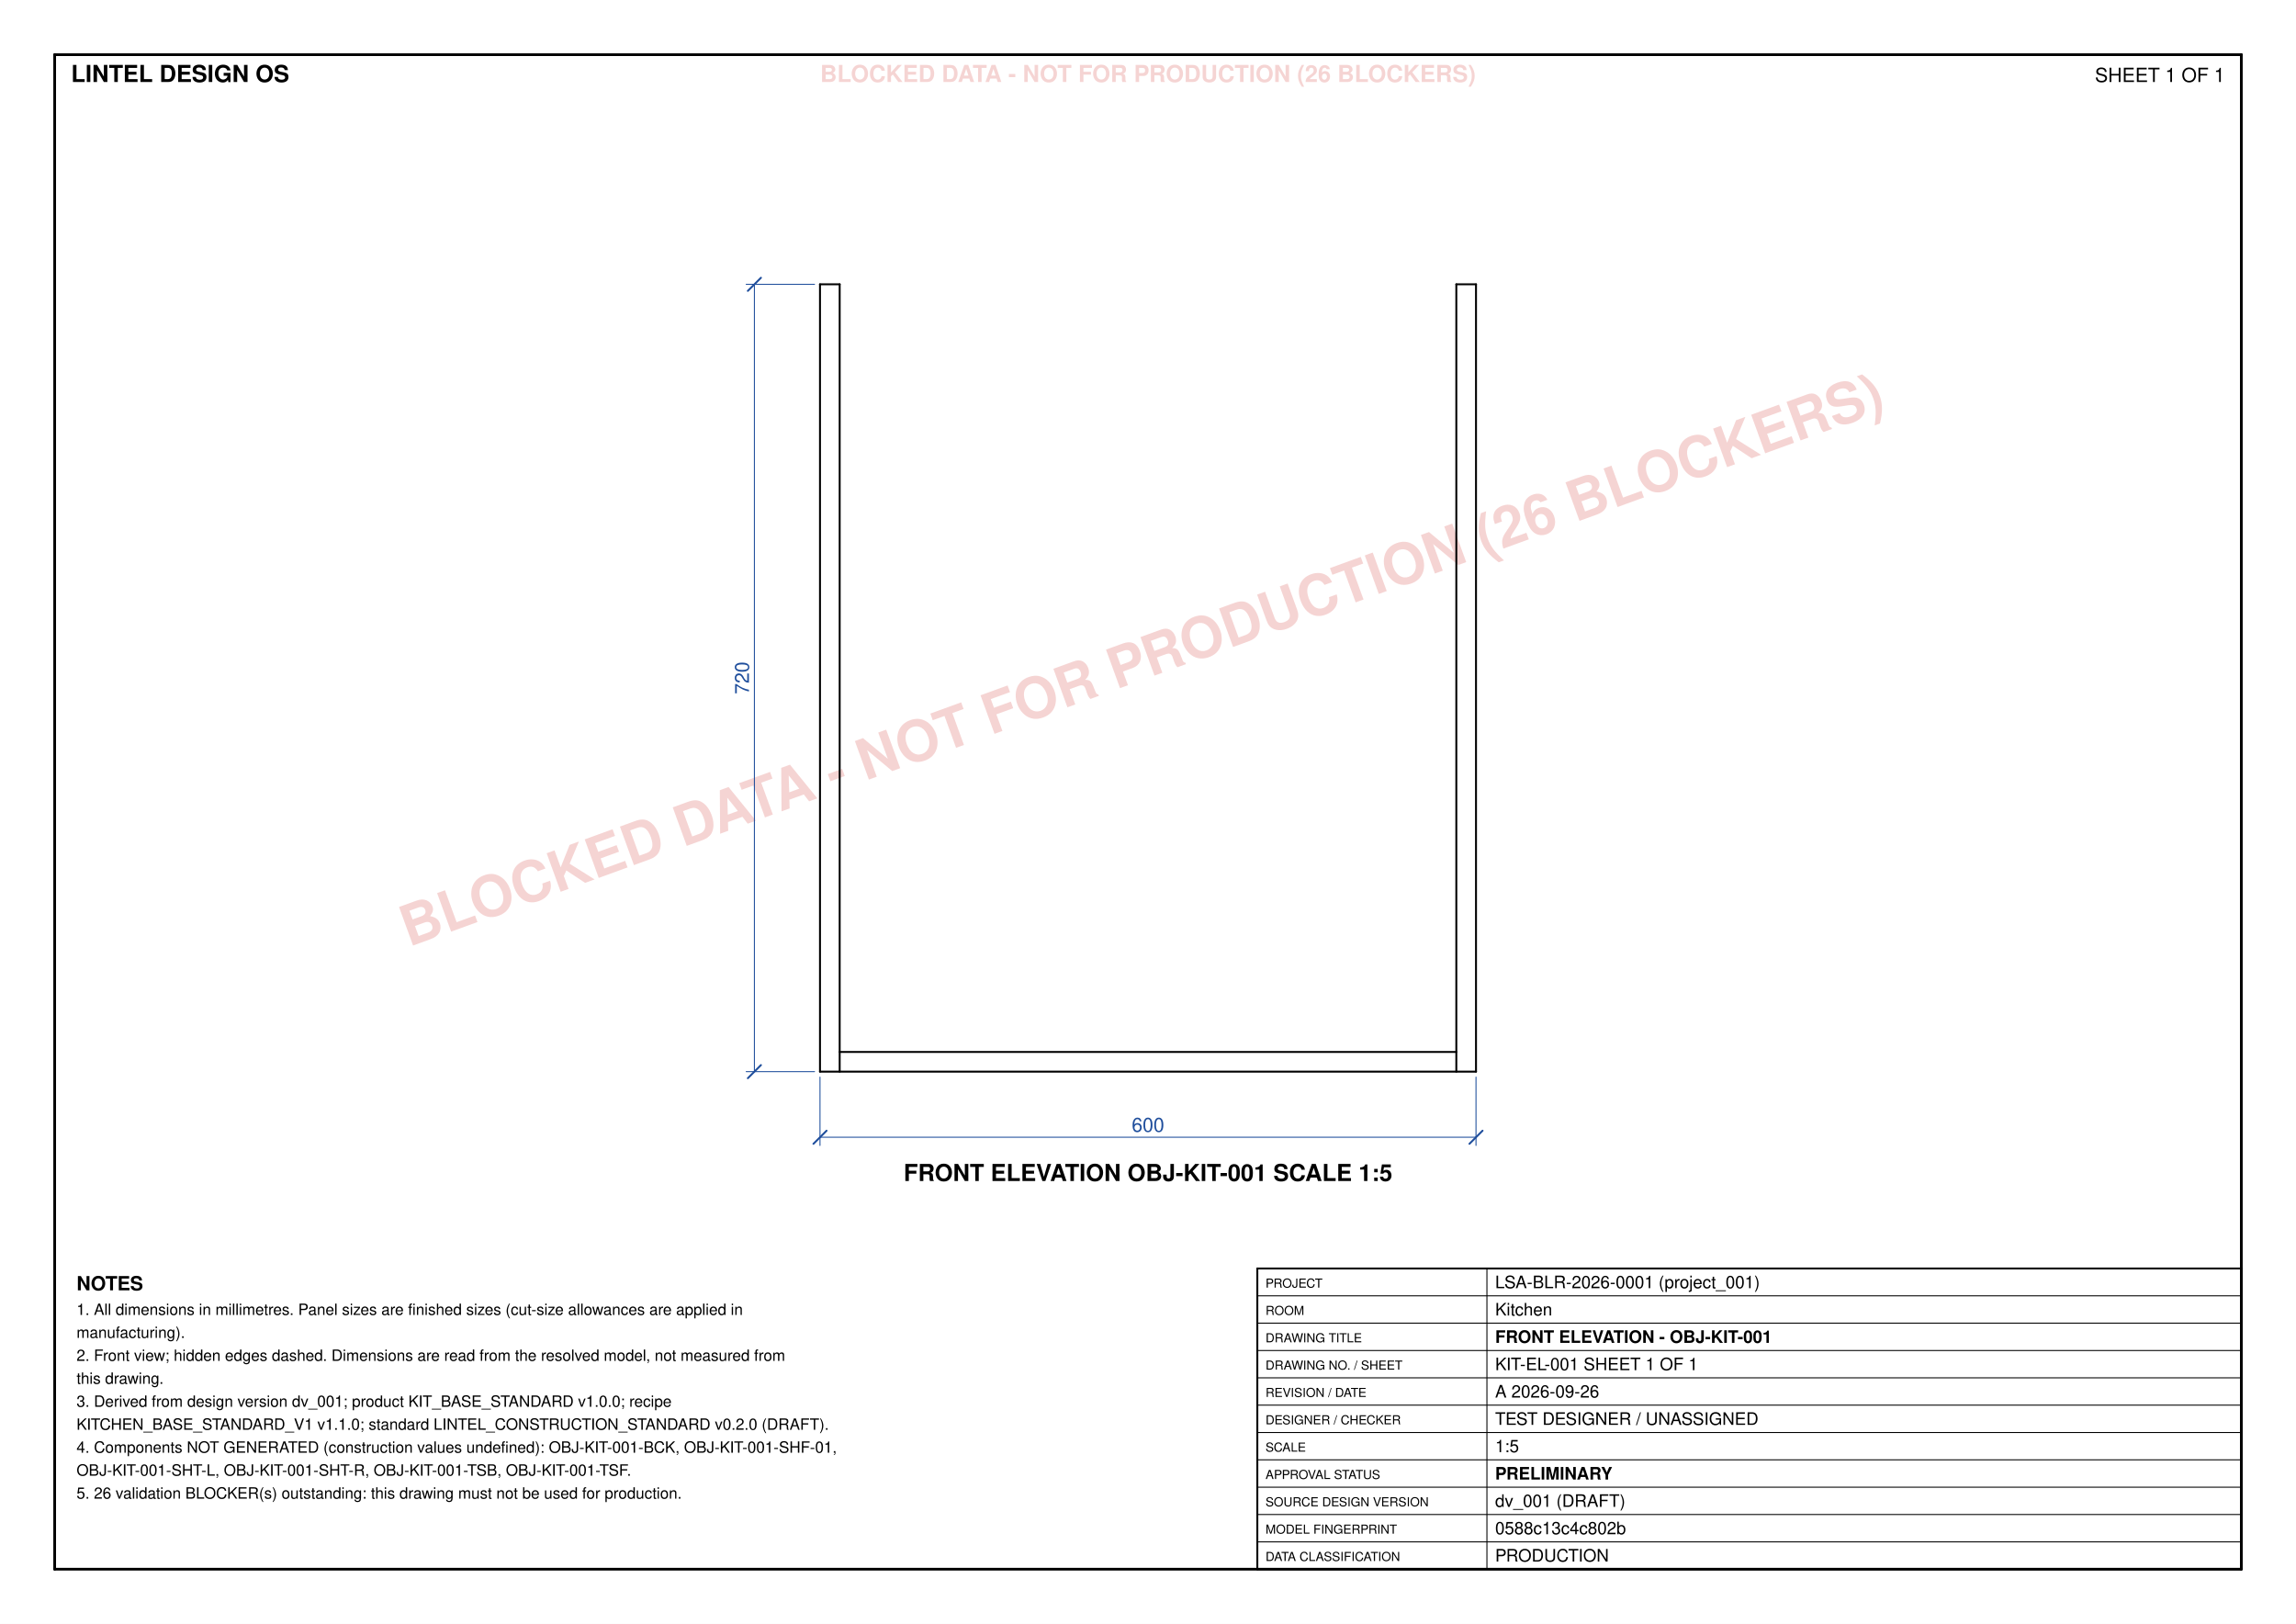
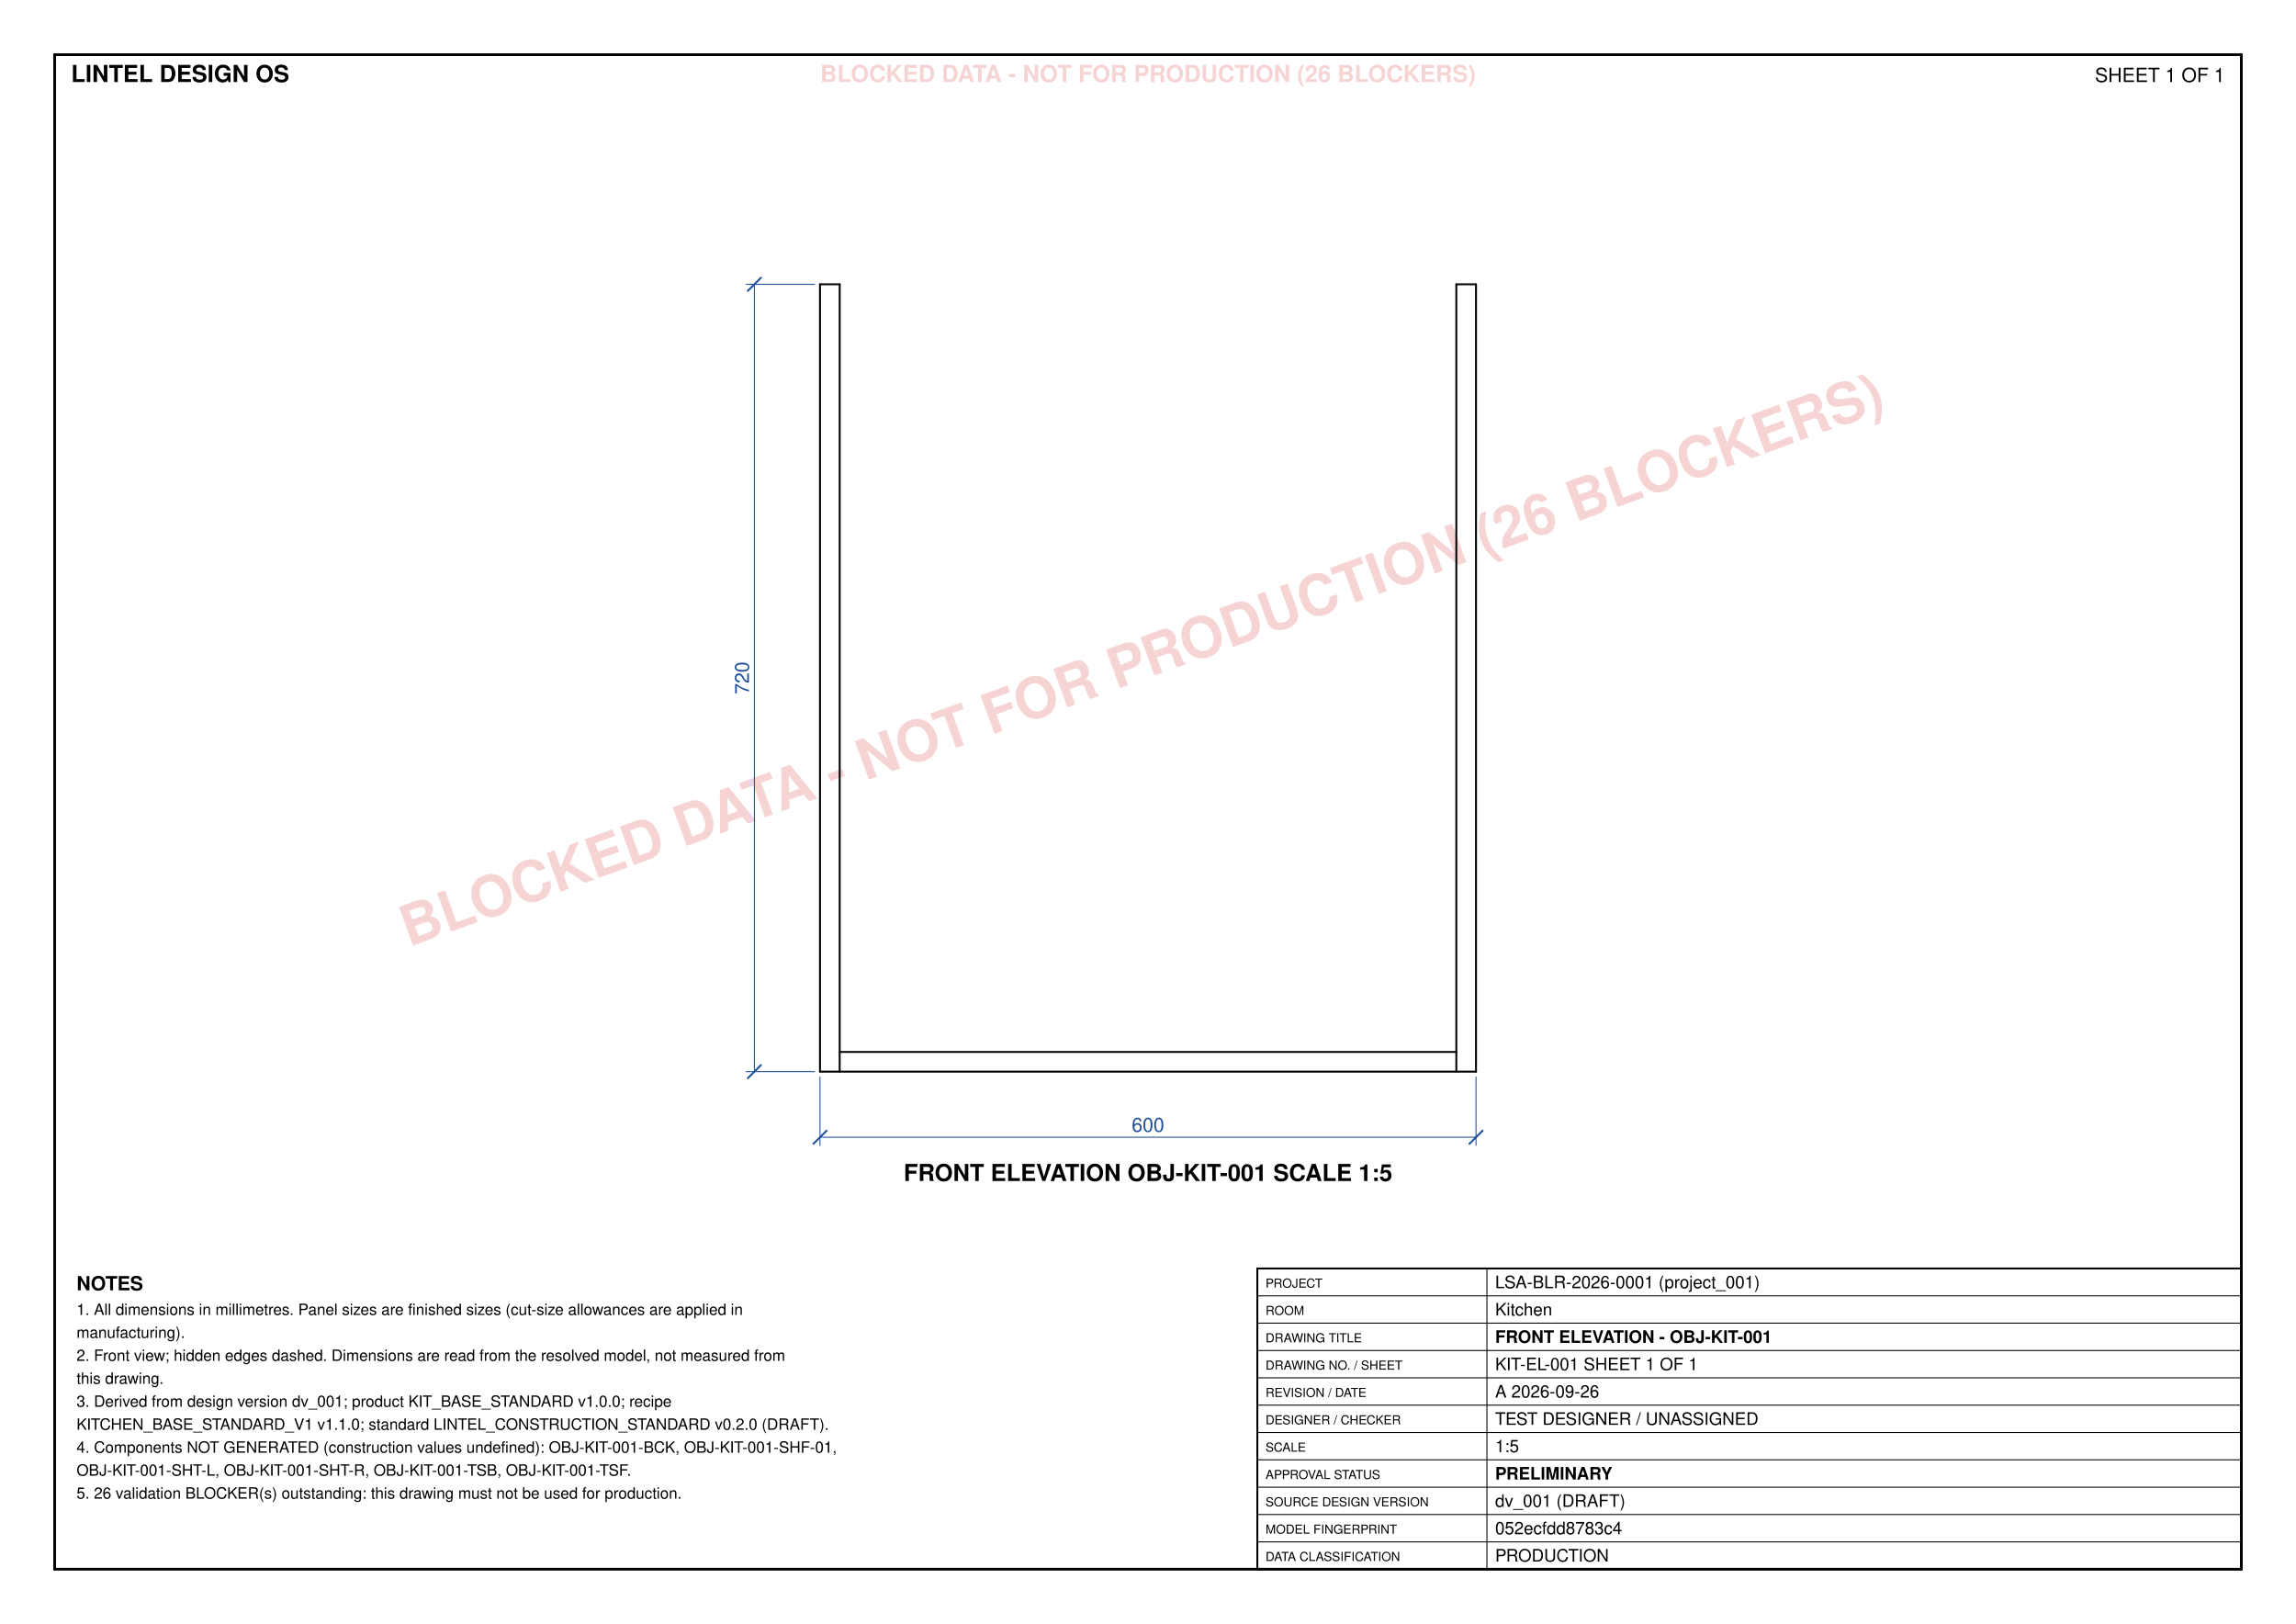
- <svg xmlns="http://www.w3.org/2000/svg" width="420mm" height="297mm" viewBox="0 0 420 297" data-drawing-id="DRW:dv_001:obj_001:FRONT_ELEVATION:KIT-EL-001:RA" data-drawing-type="FRONT_ELEVATION" data-status="PRELIMINARY" data-design-version="dv_001" data-model-fingerprint="0588c13c4c802b" data-classification="PRODUCTION" data-content-hash="1eab2538b64c58" data-sheet="1/1">
+ <svg xmlns="http://www.w3.org/2000/svg" width="420mm" height="297mm" viewBox="0 0 420 297" data-drawing-id="DRW:dv_001:obj_001:FRONT_ELEVATION:KIT-EL-001:RA" data-drawing-type="FRONT_ELEVATION" data-status="PRELIMINARY" data-design-version="dv_001" data-model-fingerprint="052ecfdd8783c4" data-classification="PRODUCTION" data-content-hash="0688a2ec614459" data-sheet="1/1">
  <rect x="0" y="0" width="420" height="297" fill="#ffffff" />
  <g id="WATERMARK" fill="#d9534f" stroke="#d9534f" opacity="0.25" font-family="Helvetica, Arial, sans-serif" stroke-linecap="round">
    <text stroke="none" x="210" y="124" font-size="10.286" text-anchor="middle" font-weight="bold" transform="rotate(-20 210 124)">BLOCKED DATA - NOT FOR PRODUCTION (26 BLOCKERS)</text>
    <text stroke="none" x="210" y="15" font-size="4.286" text-anchor="middle" font-weight="bold">BLOCKED DATA - NOT FOR PRODUCTION (26 BLOCKERS)</text>
  </g>
  <g id="BORDER" fill="#000000" stroke="#000000" font-family="Helvetica, Arial, sans-serif" stroke-linecap="round">
    <line fill="none" x1="10" y1="10" x2="410" y2="10" stroke-width="0.5" />
    <line fill="none" x1="410" y1="10" x2="410" y2="287" stroke-width="0.5" />
    <line fill="none" x1="410" y1="287" x2="10" y2="287" stroke-width="0.5" />
    <line fill="none" x1="10" y1="287" x2="10" y2="10" stroke-width="0.5" />
    <text stroke="none" x="13" y="15" font-size="4.286" text-anchor="start" font-weight="bold">LINTEL DESIGN OS</text>
    <text stroke="none" x="407" y="15" font-size="3.571" text-anchor="end">SHEET 1 OF 1</text>
  </g>
  <g id="VISIBLE" fill="#000000" stroke="#000000" font-family="Helvetica, Arial, sans-serif" stroke-linecap="round">
    <line fill="none" x1="150" y1="196" x2="270" y2="196" stroke-width="0.35" />
    <line fill="none" x1="153.6" y1="192.4" x2="266.4" y2="192.4" stroke-width="0.35" />
    <line fill="none" x1="150" y1="52" x2="153.6" y2="52" stroke-width="0.35" />
    <line fill="none" x1="266.4" y1="52" x2="270" y2="52" stroke-width="0.35" />
    <line fill="none" x1="150" y1="196" x2="150" y2="52" stroke-width="0.35" />
    <line fill="none" x1="153.6" y1="196" x2="153.6" y2="52" stroke-width="0.35" />
    <line fill="none" x1="266.4" y1="196" x2="266.4" y2="52" stroke-width="0.35" />
    <line fill="none" x1="270" y1="196" x2="270" y2="52" stroke-width="0.35" />
  </g>
  <g id="DIMENSION" fill="#1f4e9c" stroke="#1f4e9c" font-family="Helvetica, Arial, sans-serif" stroke-linecap="round">
    <line fill="none" x1="150" y1="197" x2="150" y2="209.5" stroke-width="0.18" />
    <line fill="none" x1="148.8" y1="209.2" x2="151.2" y2="206.8" stroke-width="0.35" />
    <line fill="none" x1="270" y1="197" x2="270" y2="209.5" stroke-width="0.18" />
    <line fill="none" x1="268.8" y1="209.2" x2="271.2" y2="206.8" stroke-width="0.35" />
    <line fill="none" x1="150" y1="208" x2="270" y2="208" stroke-width="0.18" />
    <text stroke="none" x="210" y="207" font-size="3.571" text-anchor="middle">600</text>
    <line fill="none" x1="149" y1="196" x2="136.5" y2="196" stroke-width="0.18" />
    <line fill="none" x1="136.8" y1="197.2" x2="139.2" y2="194.8" stroke-width="0.35" />
    <line fill="none" x1="149" y1="52" x2="136.5" y2="52" stroke-width="0.18" />
    <line fill="none" x1="136.8" y1="53.2" x2="139.2" y2="50.8" stroke-width="0.35" />
    <line fill="none" x1="138" y1="196" x2="138" y2="52" stroke-width="0.18" />
    <text stroke="none" x="137" y="124" font-size="3.571" text-anchor="middle" transform="rotate(-90 137 124)">720</text>
  </g>
  <g id="ANNOTATION" fill="#000000" stroke="#000000" font-family="Helvetica, Arial, sans-serif" stroke-linecap="round">
    <text stroke="none" x="210" y="216" font-size="4.286" text-anchor="middle" font-weight="bold">FRONT ELEVATION  OBJ-KIT-001  SCALE 1:5</text>
    <text stroke="none" x="14" y="236" font-size="3.571" text-anchor="start" font-weight="bold">NOTES</text>
    <text stroke="none" x="14" y="240.5" font-size="2.857" text-anchor="start">1. All dimensions in millimetres. Panel sizes are finished sizes (cut-size allowances are applied in</text>
    <text stroke="none" x="14" y="244.7" font-size="2.857" text-anchor="start">   manufacturing).</text>
    <text stroke="none" x="14" y="248.9" font-size="2.857" text-anchor="start">2. Front view; hidden edges dashed. Dimensions are read from the resolved model, not measured from</text>
    <text stroke="none" x="14" y="253.1" font-size="2.857" text-anchor="start">   this drawing.</text>
    <text stroke="none" x="14" y="257.3" font-size="2.857" text-anchor="start">3. Derived from design version dv_001; product KIT_BASE_STANDARD v1.0.0; recipe</text>
    <text stroke="none" x="14" y="261.5" font-size="2.857" text-anchor="start">   KITCHEN_BASE_STANDARD_V1 v1.1.0; standard LINTEL_CONSTRUCTION_STANDARD v0.2.0 (DRAFT).</text>
    <text stroke="none" x="14" y="265.7" font-size="2.857" text-anchor="start">4. Components NOT GENERATED (construction values undefined): OBJ-KIT-001-BCK, OBJ-KIT-001-SHF-01,</text>
    <text stroke="none" x="14" y="269.9" font-size="2.857" text-anchor="start">   OBJ-KIT-001-SHT-L, OBJ-KIT-001-SHT-R, OBJ-KIT-001-TSB, OBJ-KIT-001-TSF.</text>
    <text stroke="none" x="14" y="274.1" font-size="2.857" text-anchor="start">5. 26 validation BLOCKER(s) outstanding: this drawing must not be used for production.</text>
  </g>
  <g id="TITLE_BLOCK" fill="#000000" stroke="#000000" font-family="Helvetica, Arial, sans-serif" stroke-linecap="round">
    <line fill="none" x1="230" y1="232" x2="410" y2="232" stroke-width="0.35" />
    <line fill="none" x1="410" y1="232" x2="410" y2="287" stroke-width="0.35" />
    <line fill="none" x1="410" y1="287" x2="230" y2="287" stroke-width="0.35" />
    <line fill="none" x1="230" y1="287" x2="230" y2="232" stroke-width="0.35" />
    <line fill="none" x1="272" y1="232" x2="272" y2="287" stroke-width="0.18" />
    <text stroke="none" x="231.5" y="235.5" font-size="2.286" text-anchor="start">PROJECT</text>
    <text stroke="none" x="273.5" y="235.6" font-size="3.143" text-anchor="start">LSA-BLR-2026-0001 (project_001)</text>
    <line fill="none" x1="230" y1="237" x2="410" y2="237" stroke-width="0.18" />
    <text stroke="none" x="231.5" y="240.5" font-size="2.286" text-anchor="start">ROOM</text>
    <text stroke="none" x="273.5" y="240.6" font-size="3.143" text-anchor="start">Kitchen</text>
    <line fill="none" x1="230" y1="242" x2="410" y2="242" stroke-width="0.18" />
    <text stroke="none" x="231.5" y="245.5" font-size="2.286" text-anchor="start">DRAWING TITLE</text>
    <text stroke="none" x="273.5" y="245.6" font-size="3.143" text-anchor="start" font-weight="bold">FRONT ELEVATION - OBJ-KIT-001</text>
    <line fill="none" x1="230" y1="247" x2="410" y2="247" stroke-width="0.18" />
    <text stroke="none" x="231.5" y="250.5" font-size="2.286" text-anchor="start">DRAWING NO. / SHEET</text>
    <text stroke="none" x="273.5" y="250.6" font-size="3.143" text-anchor="start">KIT-EL-001   SHEET 1 OF 1</text>
    <line fill="none" x1="230" y1="252" x2="410" y2="252" stroke-width="0.18" />
    <text stroke="none" x="231.5" y="255.5" font-size="2.286" text-anchor="start">REVISION / DATE</text>
    <text stroke="none" x="273.5" y="255.6" font-size="3.143" text-anchor="start">A   2026-09-26</text>
    <line fill="none" x1="230" y1="257" x2="410" y2="257" stroke-width="0.18" />
    <text stroke="none" x="231.5" y="260.5" font-size="2.286" text-anchor="start">DESIGNER / CHECKER</text>
    <text stroke="none" x="273.5" y="260.6" font-size="3.143" text-anchor="start">TEST DESIGNER / UNASSIGNED</text>
    <line fill="none" x1="230" y1="262" x2="410" y2="262" stroke-width="0.18" />
    <text stroke="none" x="231.5" y="265.5" font-size="2.286" text-anchor="start">SCALE</text>
    <text stroke="none" x="273.5" y="265.6" font-size="3.143" text-anchor="start">1:5</text>
    <line fill="none" x1="230" y1="267" x2="410" y2="267" stroke-width="0.18" />
    <text stroke="none" x="231.5" y="270.5" font-size="2.286" text-anchor="start">APPROVAL STATUS</text>
    <text stroke="none" x="273.5" y="270.6" font-size="3.143" text-anchor="start" font-weight="bold">PRELIMINARY</text>
    <line fill="none" x1="230" y1="272" x2="410" y2="272" stroke-width="0.18" />
    <text stroke="none" x="231.5" y="275.5" font-size="2.286" text-anchor="start">SOURCE DESIGN VERSION</text>
    <text stroke="none" x="273.5" y="275.6" font-size="3.143" text-anchor="start">dv_001 (DRAFT)</text>
    <line fill="none" x1="230" y1="277" x2="410" y2="277" stroke-width="0.18" />
    <text stroke="none" x="231.5" y="280.5" font-size="2.286" text-anchor="start">MODEL FINGERPRINT</text>
-     <text stroke="none" x="273.5" y="280.6" font-size="3.143" text-anchor="start">0588c13c4c802b</text>
+     <text stroke="none" x="273.5" y="280.6" font-size="3.143" text-anchor="start">052ecfdd8783c4</text>
    <line fill="none" x1="230" y1="282" x2="410" y2="282" stroke-width="0.18" />
    <text stroke="none" x="231.5" y="285.5" font-size="2.286" text-anchor="start">DATA CLASSIFICATION</text>
    <text stroke="none" x="273.5" y="285.6" font-size="3.143" text-anchor="start">PRODUCTION</text>
  </g>
</svg>
